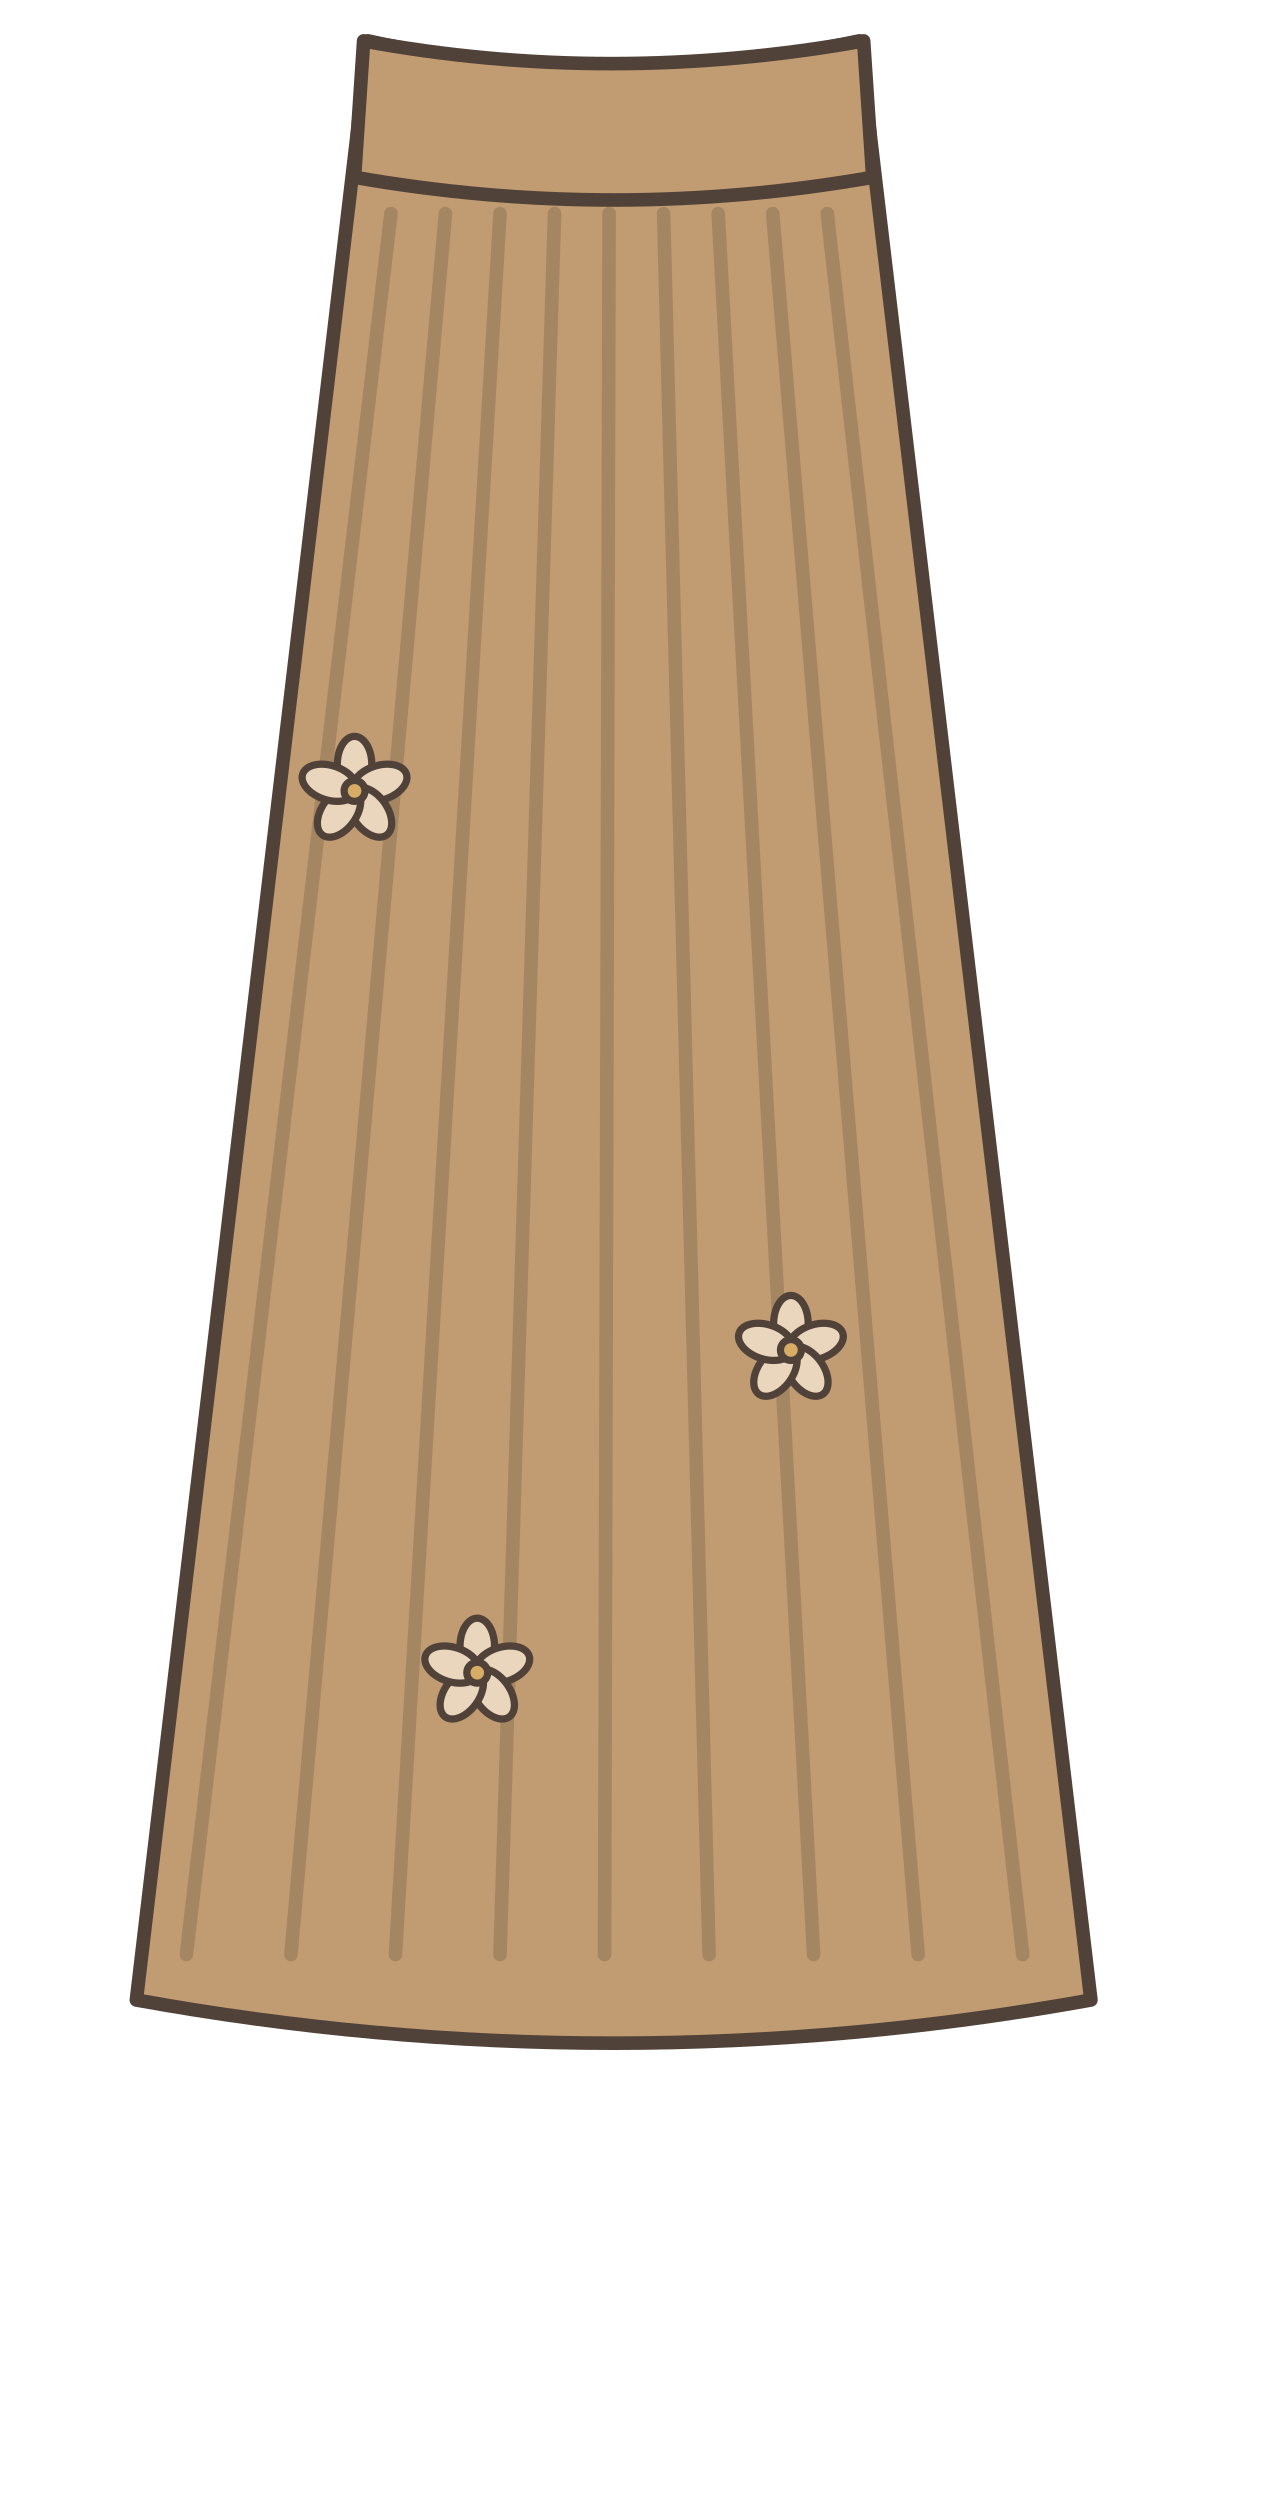
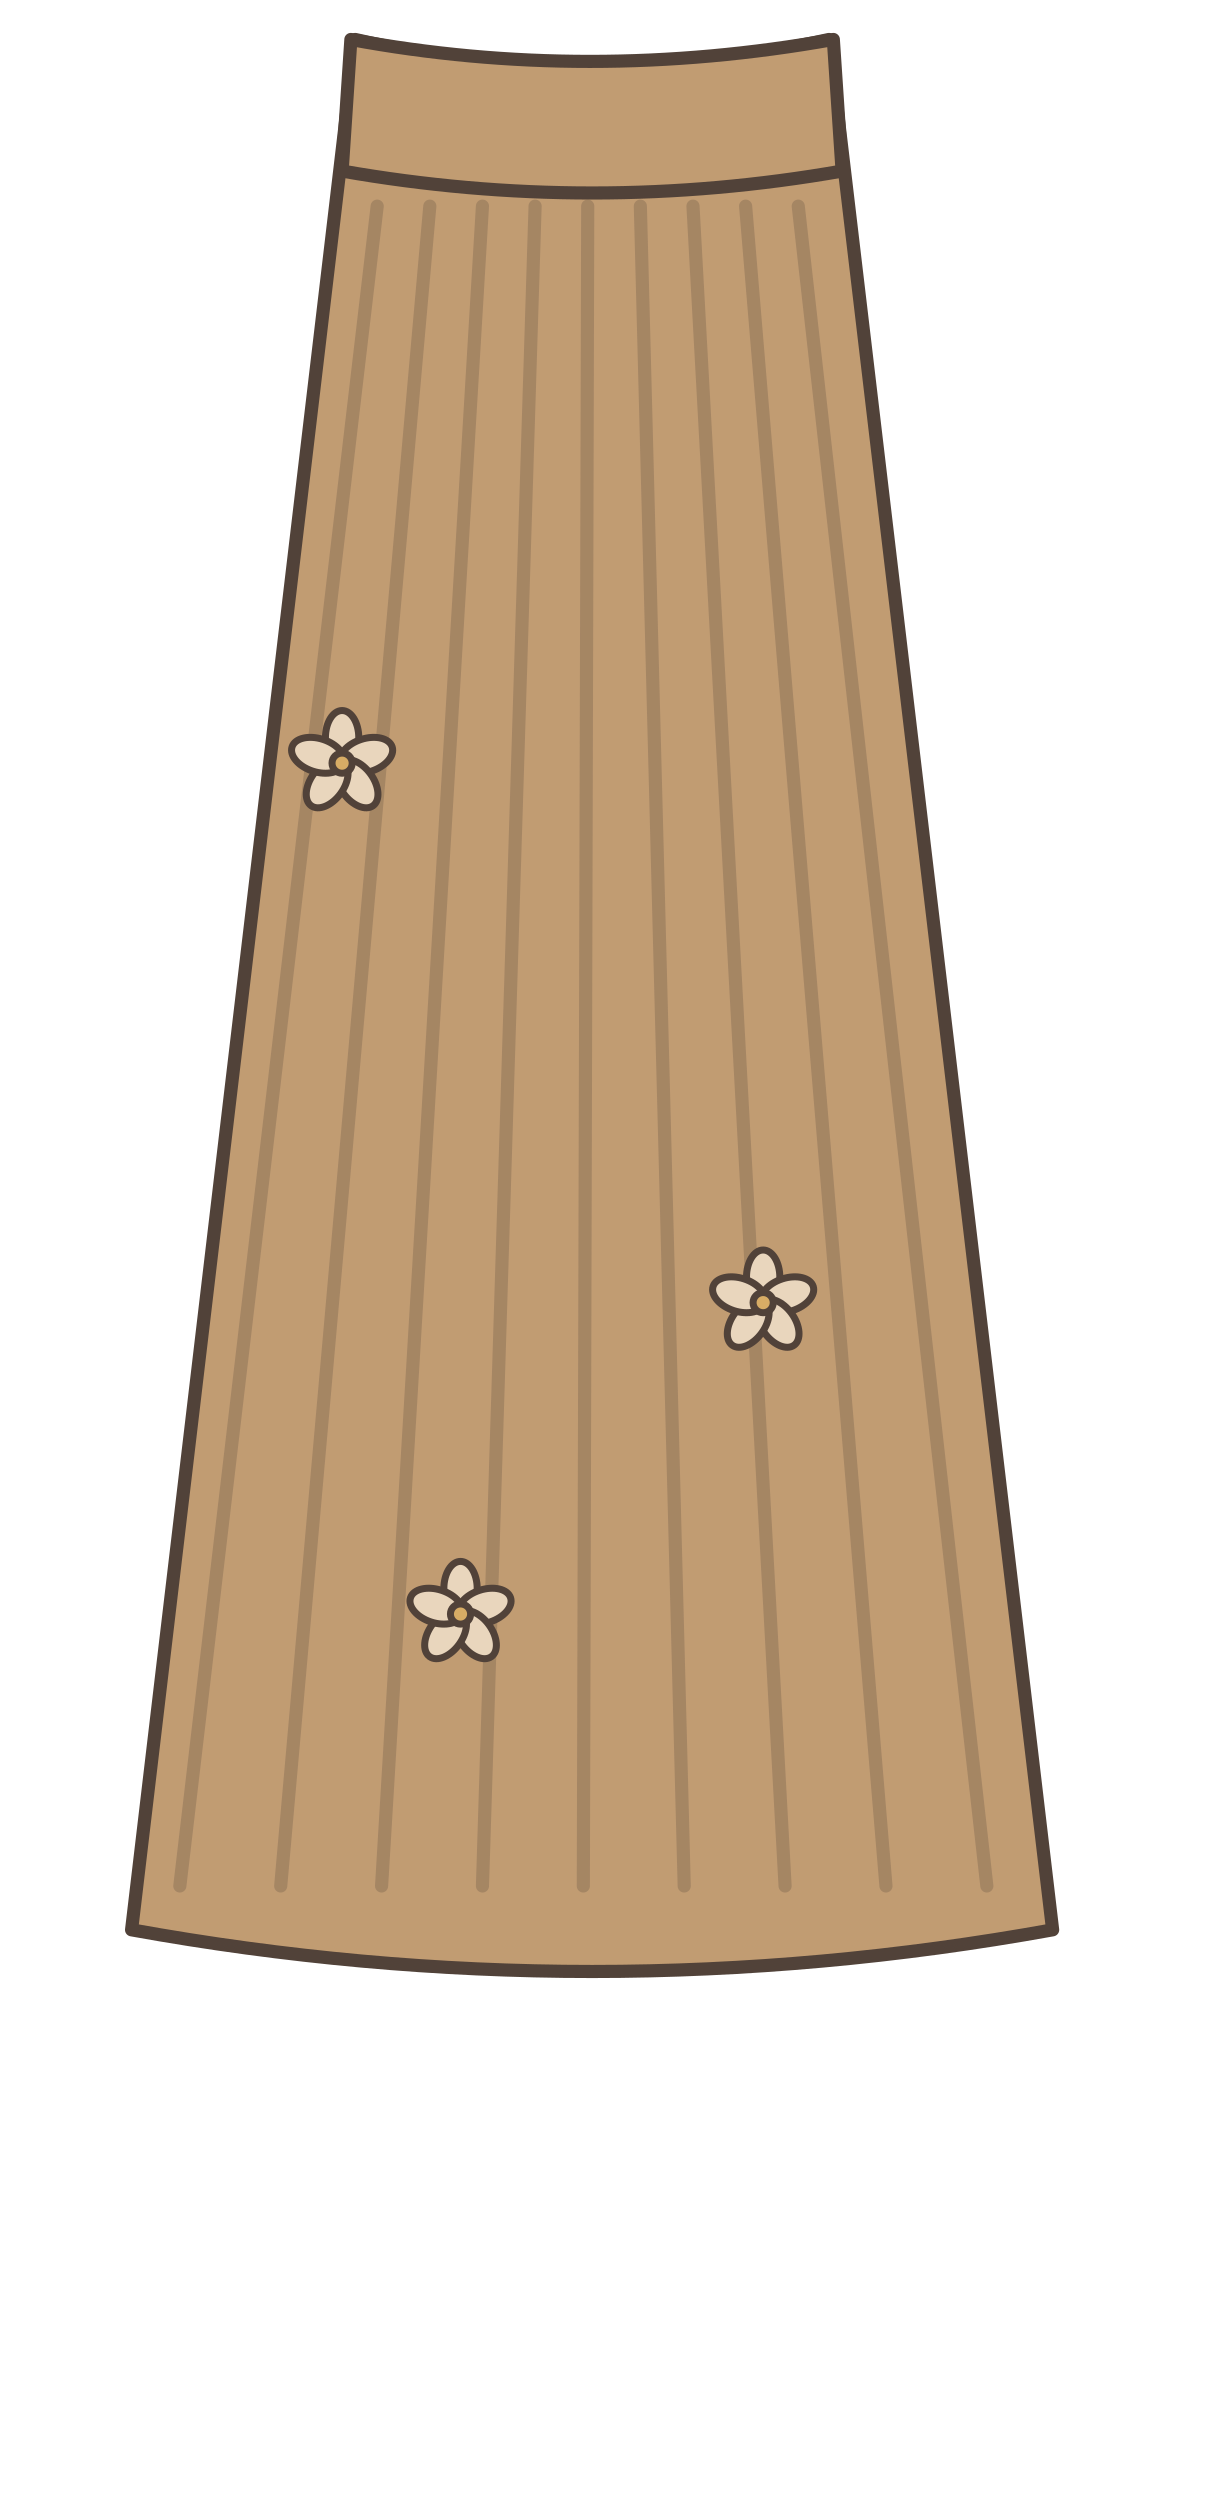
- <svg xmlns="http://www.w3.org/2000/svg" width="280" height="550" viewBox="225 590 280 550" fill="none">
+ <svg xmlns="http://www.w3.org/2000/svg" width="280" height="570" viewBox="225 590 280 570" fill="none">
  <g stroke="#514239" stroke-width="3" stroke-linecap="round" stroke-linejoin="round">
    <path d="M306 599 Q359 611 414 599 L465 1030 Q360 1049 255 1030Z" fill="#c19c72" />
    <path d="M305 599 Q359 609 415 599 L417 629 Q360 639 303 629Z" fill="#c19c72" />
    <path d="M311 637 L266 1020" stroke="#514239" opacity="0.25" />
    <path d="M323 637 L289 1020" stroke="#514239" opacity="0.25" />
    <path d="M335 637 L312 1020" stroke="#514239" opacity="0.25" />
    <path d="M347 637 L335 1020" stroke="#514239" opacity="0.25" />
    <path d="M359 637 L358 1020" stroke="#514239" opacity="0.25" />
    <path d="M371 637 L381 1020" stroke="#514239" opacity="0.25" />
    <path d="M383 637 L404 1020" stroke="#514239" opacity="0.25" />
    <path d="M395 637 L427 1020" stroke="#514239" opacity="0.25" />
    <path d="M407 637 L450 1020" stroke="#514239" opacity="0.25" />
    <g transform="translate(303 764)" stroke-width="1.6">
      <ellipse cx="0" cy="-5.8" rx="3.8" ry="6.2" fill="#e9d6bd" transform="rotate(0)" />
      <ellipse cx="0" cy="-5.8" rx="3.8" ry="6.2" fill="#e9d6bd" transform="rotate(72)" />
      <ellipse cx="0" cy="-5.8" rx="3.8" ry="6.2" fill="#e9d6bd" transform="rotate(144)" />
      <ellipse cx="0" cy="-5.8" rx="3.8" ry="6.2" fill="#e9d6bd" transform="rotate(216)" />
      <ellipse cx="0" cy="-5.8" rx="3.8" ry="6.2" fill="#e9d6bd" transform="rotate(288)" />
      <circle cx="0" cy="0" r="2.3" fill="#d7ac65" />
    </g>
    <g transform="translate(399 887)" stroke-width="1.6">
      <ellipse cx="0" cy="-5.8" rx="3.8" ry="6.2" fill="#e9d6bd" transform="rotate(0)" />
      <ellipse cx="0" cy="-5.8" rx="3.8" ry="6.2" fill="#e9d6bd" transform="rotate(72)" />
      <ellipse cx="0" cy="-5.8" rx="3.8" ry="6.2" fill="#e9d6bd" transform="rotate(144)" />
      <ellipse cx="0" cy="-5.8" rx="3.8" ry="6.2" fill="#e9d6bd" transform="rotate(216)" />
      <ellipse cx="0" cy="-5.8" rx="3.8" ry="6.2" fill="#e9d6bd" transform="rotate(288)" />
      <circle cx="0" cy="0" r="2.3" fill="#d7ac65" />
    </g>
    <g transform="translate(330 958)" stroke-width="1.6">
      <ellipse cx="0" cy="-5.8" rx="3.8" ry="6.2" fill="#e9d6bd" transform="rotate(0)" />
      <ellipse cx="0" cy="-5.8" rx="3.8" ry="6.2" fill="#e9d6bd" transform="rotate(72)" />
      <ellipse cx="0" cy="-5.8" rx="3.8" ry="6.2" fill="#e9d6bd" transform="rotate(144)" />
      <ellipse cx="0" cy="-5.8" rx="3.8" ry="6.2" fill="#e9d6bd" transform="rotate(216)" />
      <ellipse cx="0" cy="-5.8" rx="3.8" ry="6.2" fill="#e9d6bd" transform="rotate(288)" />
      <circle cx="0" cy="0" r="2.3" fill="#d7ac65" />
    </g>
  </g>
</svg>
